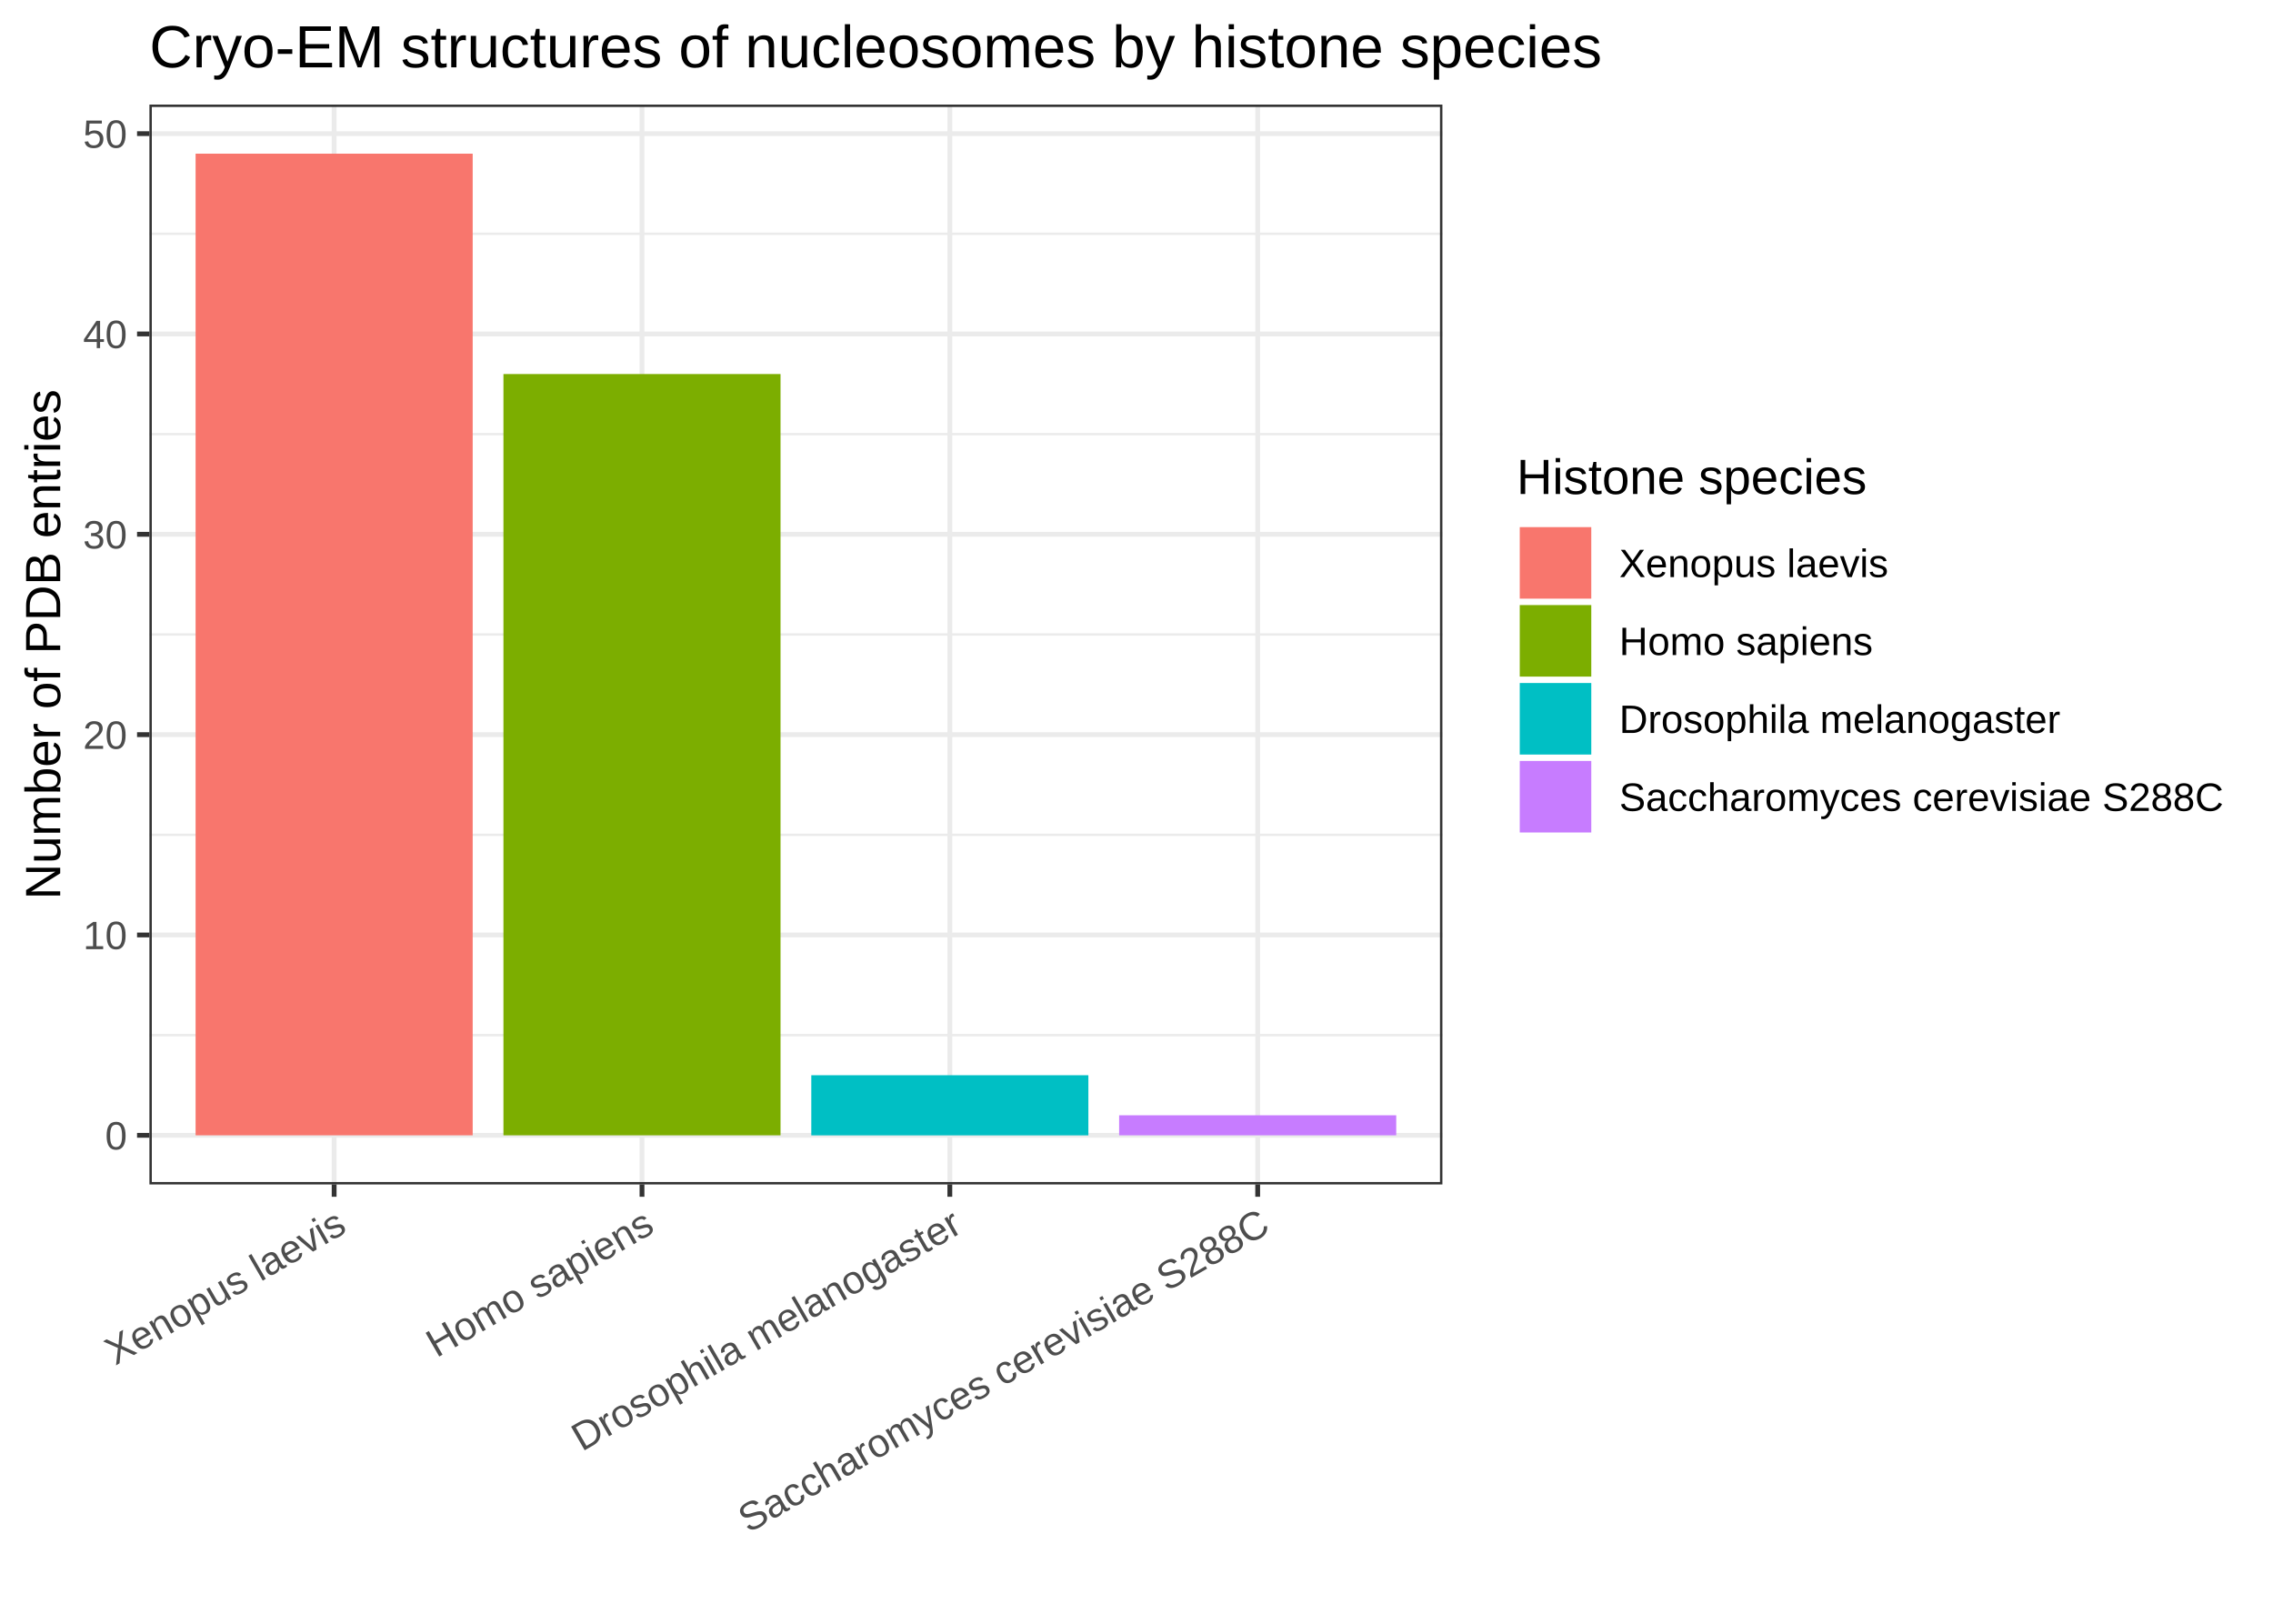
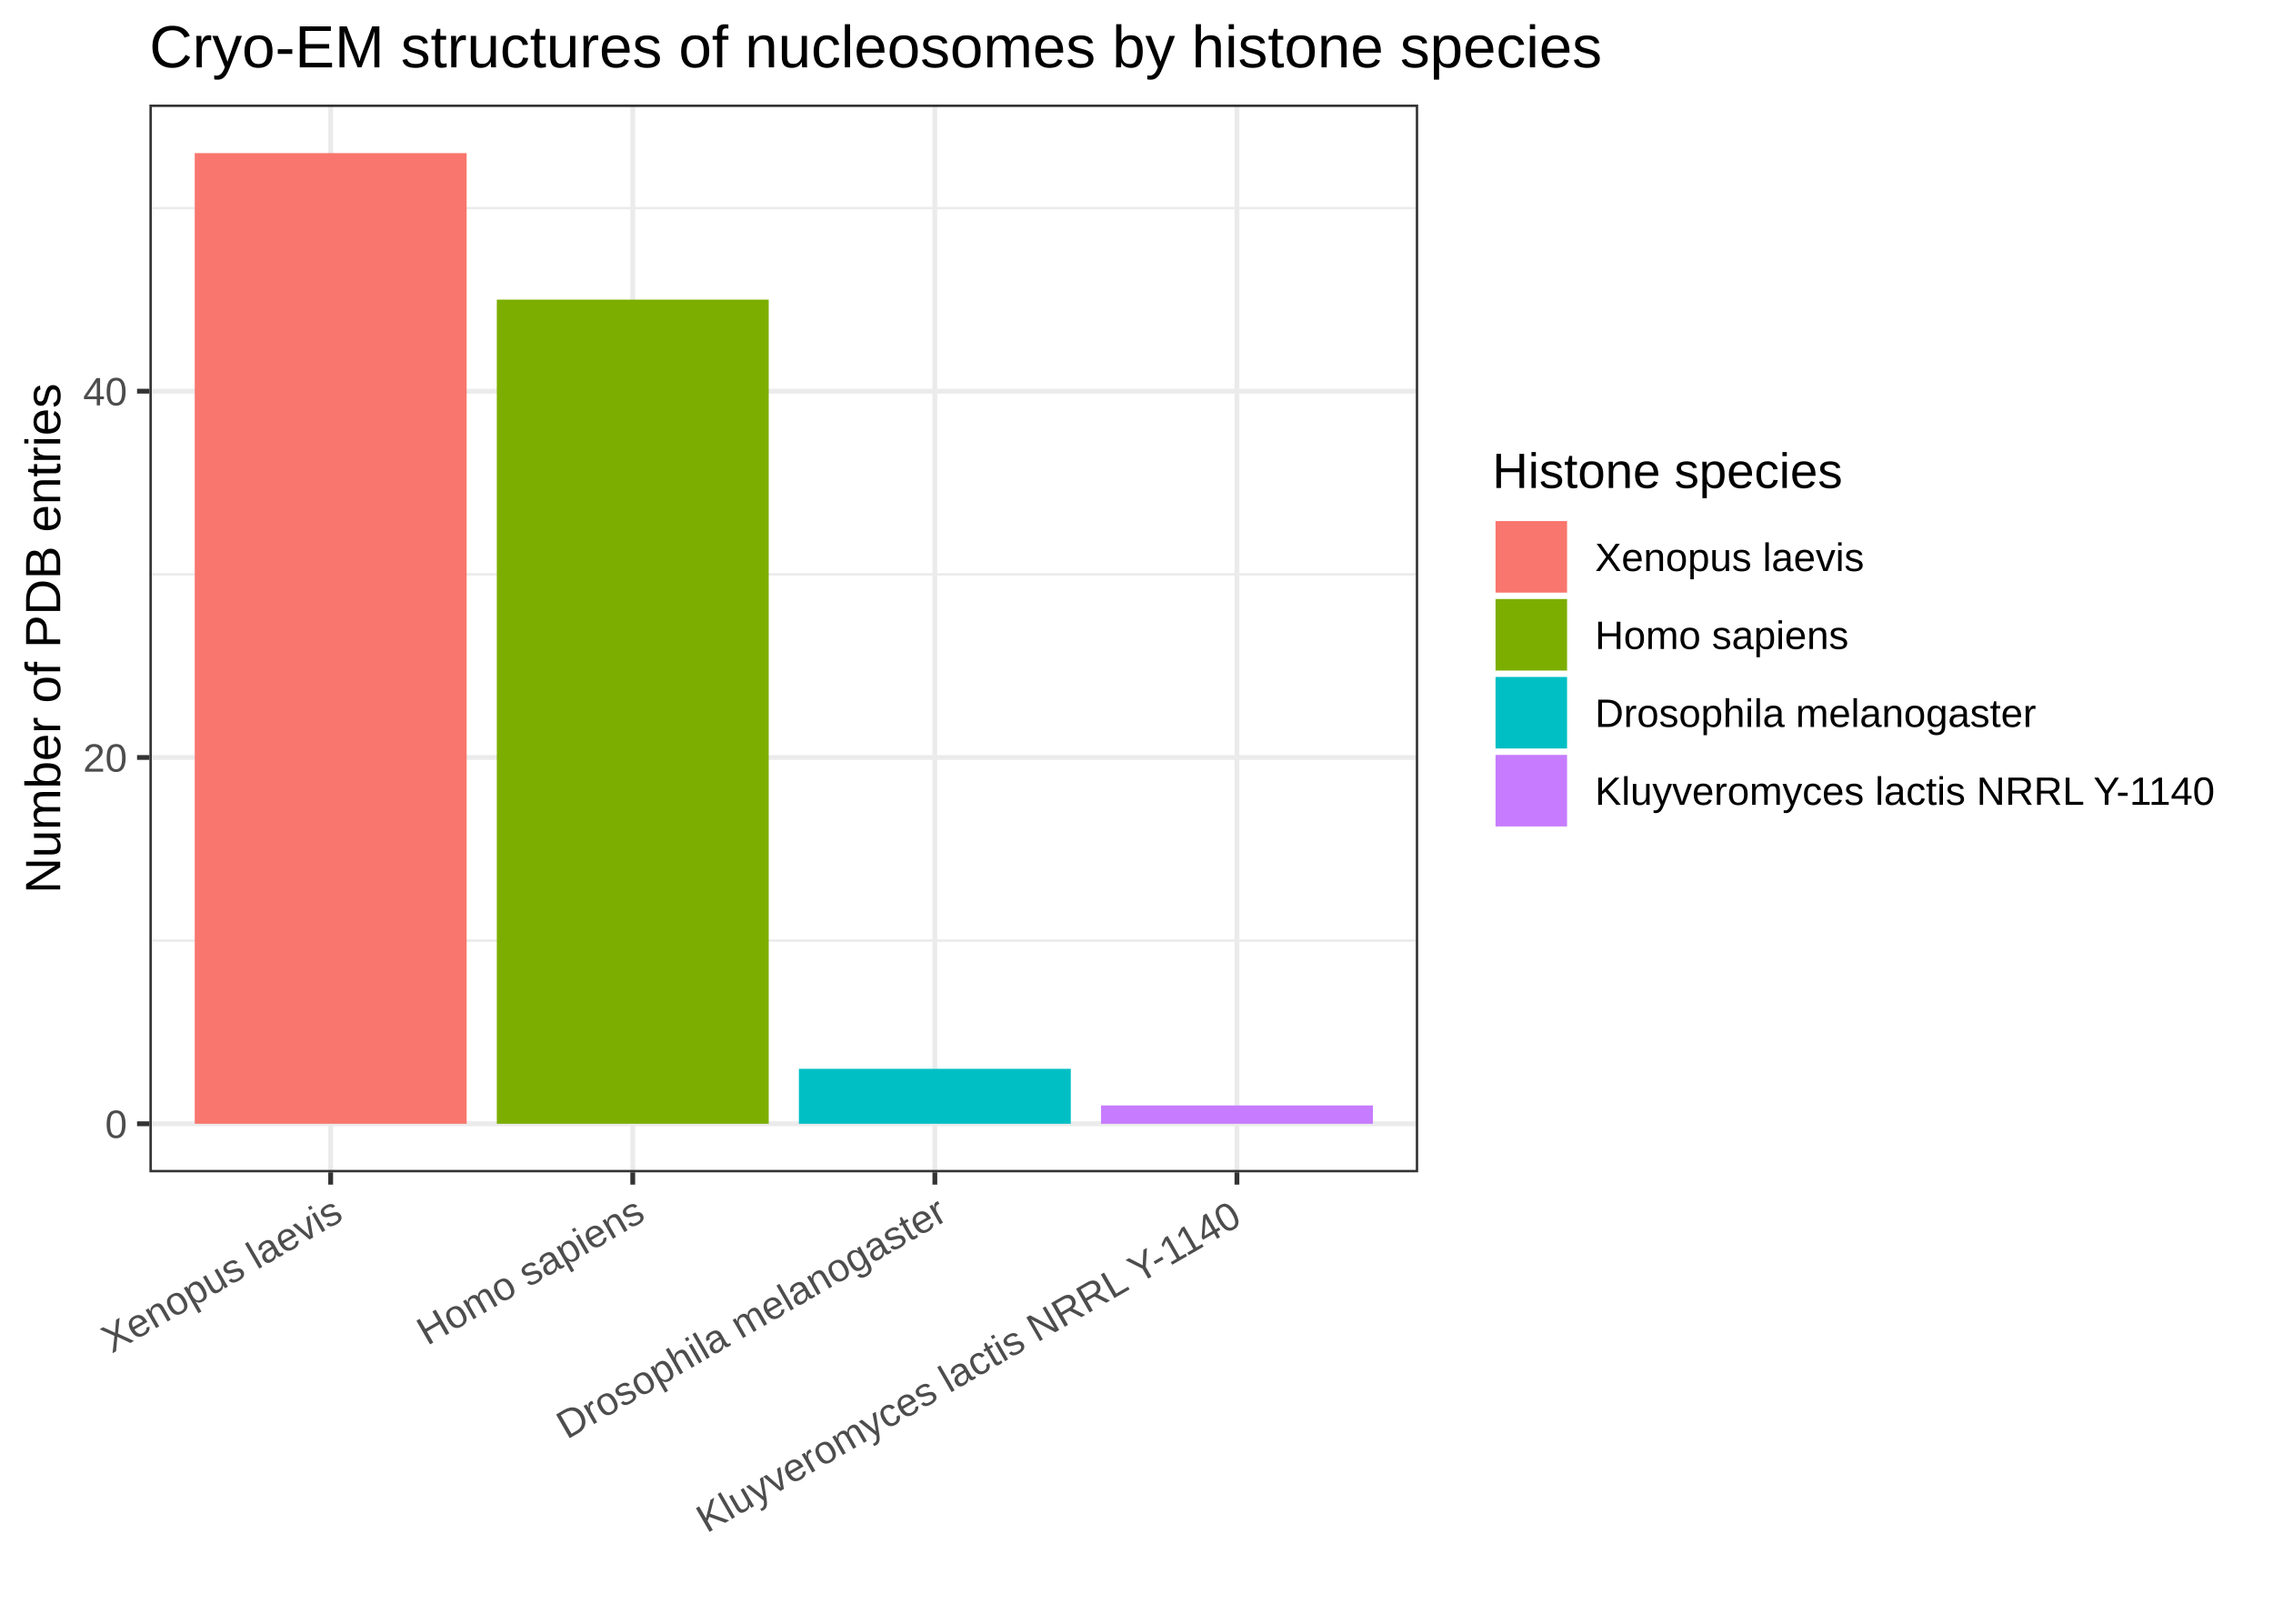
<svg xmlns="http://www.w3.org/2000/svg" viewBox="0 0 504.00 360.00">
  <defs>
    <style type="text/css">
    line, polyline, polygon, path, rect, circle {
      fill: none;
      stroke: #000000;
      stroke-linecap: round;
      stroke-linejoin: round;
      stroke-miterlimit: 10.00;
    }
  </style>
  </defs>
  <rect width="100%" height="100%" style="stroke: none; fill: #FFFFFF;" />
-   <rect x="0.00" y="0" width="504.00" height="360.00" style="stroke-width: 1.07; stroke: #FFFFFF; fill: #FFFFFF;" />
+   <rect x="0" y="0" width="504.00" height="360.00" style="stroke-width: 1.07; stroke: #FFFFFF; fill: #FFFFFF;" />
  <defs>
-     <clipPath id="cpMzMuMTN8MzE5LjgzfDI2Mi41OXwyMy4xOQ==">
-       <rect x="33.13" y="23.19" width="286.70" height="239.41" />
+     <clipPath id="cpMzMuMTN8MzE0LjQ2fDI1OS45MXwyMy4xOQ==">
+       <rect x="33.13" y="23.19" width="281.33" height="236.72" />
    </clipPath>
  </defs>
-   <rect x="33.13" y="23.19" width="286.70" height="239.41" style="stroke-width: 1.07; stroke: none; fill: #FFFFFF;" clip-path="url(#cpMzMuMTN8MzE5LjgzfDI2Mi41OXwyMy4xOQ==)" />
-   <polyline points="33.13,229.50 319.83,229.50 " style="stroke-width: 0.53; stroke: #EBEBEB; stroke-linecap: butt;" clip-path="url(#cpMzMuMTN8MzE5LjgzfDI2Mi41OXwyMy4xOQ==)" />
-   <polyline points="33.13,185.09 319.83,185.09 " style="stroke-width: 0.53; stroke: #EBEBEB; stroke-linecap: butt;" clip-path="url(#cpMzMuMTN8MzE5LjgzfDI2Mi41OXwyMy4xOQ==)" />
-   <polyline points="33.13,140.67 319.83,140.67 " style="stroke-width: 0.53; stroke: #EBEBEB; stroke-linecap: butt;" clip-path="url(#cpMzMuMTN8MzE5LjgzfDI2Mi41OXwyMy4xOQ==)" />
-   <polyline points="33.13,96.25 319.83,96.25 " style="stroke-width: 0.53; stroke: #EBEBEB; stroke-linecap: butt;" clip-path="url(#cpMzMuMTN8MzE5LjgzfDI2Mi41OXwyMy4xOQ==)" />
-   <polyline points="33.13,51.83 319.83,51.83 " style="stroke-width: 0.53; stroke: #EBEBEB; stroke-linecap: butt;" clip-path="url(#cpMzMuMTN8MzE5LjgzfDI2Mi41OXwyMy4xOQ==)" />
-   <polyline points="33.13,251.71 319.83,251.71 " style="stroke-width: 1.07; stroke: #EBEBEB; stroke-linecap: butt;" clip-path="url(#cpMzMuMTN8MzE5LjgzfDI2Mi41OXwyMy4xOQ==)" />
-   <polyline points="33.13,207.29 319.83,207.29 " style="stroke-width: 1.07; stroke: #EBEBEB; stroke-linecap: butt;" clip-path="url(#cpMzMuMTN8MzE5LjgzfDI2Mi41OXwyMy4xOQ==)" />
-   <polyline points="33.13,162.88 319.83,162.88 " style="stroke-width: 1.07; stroke: #EBEBEB; stroke-linecap: butt;" clip-path="url(#cpMzMuMTN8MzE5LjgzfDI2Mi41OXwyMy4xOQ==)" />
-   <polyline points="33.13,118.46 319.83,118.46 " style="stroke-width: 1.07; stroke: #EBEBEB; stroke-linecap: butt;" clip-path="url(#cpMzMuMTN8MzE5LjgzfDI2Mi41OXwyMy4xOQ==)" />
-   <polyline points="33.13,74.04 319.83,74.04 " style="stroke-width: 1.07; stroke: #EBEBEB; stroke-linecap: butt;" clip-path="url(#cpMzMuMTN8MzE5LjgzfDI2Mi41OXwyMy4xOQ==)" />
-   <polyline points="33.13,29.63 319.83,29.63 " style="stroke-width: 1.07; stroke: #EBEBEB; stroke-linecap: butt;" clip-path="url(#cpMzMuMTN8MzE5LjgzfDI2Mi41OXwyMy4xOQ==)" />
-   <polyline points="74.09,262.59 74.09,23.19 " style="stroke-width: 1.07; stroke: #EBEBEB; stroke-linecap: butt;" clip-path="url(#cpMzMuMTN8MzE5LjgzfDI2Mi41OXwyMy4xOQ==)" />
-   <polyline points="142.35,262.59 142.35,23.19 " style="stroke-width: 1.07; stroke: #EBEBEB; stroke-linecap: butt;" clip-path="url(#cpMzMuMTN8MzE5LjgzfDI2Mi41OXwyMy4xOQ==)" />
-   <polyline points="210.61,262.59 210.61,23.19 " style="stroke-width: 1.07; stroke: #EBEBEB; stroke-linecap: butt;" clip-path="url(#cpMzMuMTN8MzE5LjgzfDI2Mi41OXwyMy4xOQ==)" />
-   <polyline points="278.87,262.59 278.87,23.19 " style="stroke-width: 1.07; stroke: #EBEBEB; stroke-linecap: butt;" clip-path="url(#cpMzMuMTN8MzE5LjgzfDI2Mi41OXwyMy4xOQ==)" />
-   <rect x="43.37" y="34.07" width="61.44" height="217.64" style="stroke-width: 1.07; stroke: none; stroke-linecap: square; stroke-linejoin: miter; fill: #F8766D;" clip-path="url(#cpMzMuMTN8MzE5LjgzfDI2Mi41OXwyMy4xOQ==)" />
-   <rect x="111.63" y="82.93" width="61.44" height="168.78" style="stroke-width: 1.07; stroke: none; stroke-linecap: square; stroke-linejoin: miter; fill: #7CAE00;" clip-path="url(#cpMzMuMTN8MzE5LjgzfDI2Mi41OXwyMy4xOQ==)" />
-   <rect x="179.89" y="238.39" width="61.44" height="13.33" style="stroke-width: 1.07; stroke: none; stroke-linecap: square; stroke-linejoin: miter; fill: #00BFC4;" clip-path="url(#cpMzMuMTN8MzE5LjgzfDI2Mi41OXwyMy4xOQ==)" />
-   <rect x="248.15" y="247.27" width="61.44" height="4.44" style="stroke-width: 1.07; stroke: none; stroke-linecap: square; stroke-linejoin: miter; fill: #C77CFF;" clip-path="url(#cpMzMuMTN8MzE5LjgzfDI2Mi41OXwyMy4xOQ==)" />
-   <rect x="33.13" y="23.19" width="286.70" height="239.41" style="stroke-width: 1.07; stroke: #333333;" clip-path="url(#cpMzMuMTN8MzE5LjgzfDI2Mi41OXwyMy4xOQ==)" />
+   <rect x="33.13" y="23.19" width="281.33" height="236.72" style="stroke-width: 1.07; stroke: none; fill: #FFFFFF;" clip-path="url(#cpMzMuMTN8MzE0LjQ2fDI1OS45MXwyMy4xOQ==)" />
+   <polyline points="33.13,208.55 314.46,208.55 " style="stroke-width: 0.53; stroke: #EBEBEB; stroke-linecap: butt;" clip-path="url(#cpMzMuMTN8MzE0LjQ2fDI1OS45MXwyMy4xOQ==)" />
+   <polyline points="33.13,127.34 314.46,127.34 " style="stroke-width: 0.53; stroke: #EBEBEB; stroke-linecap: butt;" clip-path="url(#cpMzMuMTN8MzE0LjQ2fDI1OS45MXwyMy4xOQ==)" />
+   <polyline points="33.13,46.13 314.46,46.13 " style="stroke-width: 0.53; stroke: #EBEBEB; stroke-linecap: butt;" clip-path="url(#cpMzMuMTN8MzE0LjQ2fDI1OS45MXwyMy4xOQ==)" />
+   <polyline points="33.13,249.15 314.46,249.15 " style="stroke-width: 1.07; stroke: #EBEBEB; stroke-linecap: butt;" clip-path="url(#cpMzMuMTN8MzE0LjQ2fDI1OS45MXwyMy4xOQ==)" />
+   <polyline points="33.13,167.94 314.46,167.94 " style="stroke-width: 1.07; stroke: #EBEBEB; stroke-linecap: butt;" clip-path="url(#cpMzMuMTN8MzE0LjQ2fDI1OS45MXwyMy4xOQ==)" />
+   <polyline points="33.13,86.73 314.46,86.73 " style="stroke-width: 1.07; stroke: #EBEBEB; stroke-linecap: butt;" clip-path="url(#cpMzMuMTN8MzE0LjQ2fDI1OS45MXwyMy4xOQ==)" />
+   <polyline points="73.32,259.91 73.32,23.19 " style="stroke-width: 1.07; stroke: #EBEBEB; stroke-linecap: butt;" clip-path="url(#cpMzMuMTN8MzE0LjQ2fDI1OS45MXwyMy4xOQ==)" />
+   <polyline points="140.30,259.91 140.30,23.19 " style="stroke-width: 1.07; stroke: #EBEBEB; stroke-linecap: butt;" clip-path="url(#cpMzMuMTN8MzE0LjQ2fDI1OS45MXwyMy4xOQ==)" />
+   <polyline points="207.29,259.91 207.29,23.19 " style="stroke-width: 1.07; stroke: #EBEBEB; stroke-linecap: butt;" clip-path="url(#cpMzMuMTN8MzE0LjQ2fDI1OS45MXwyMy4xOQ==)" />
+   <polyline points="274.27,259.91 274.27,23.19 " style="stroke-width: 1.07; stroke: #EBEBEB; stroke-linecap: butt;" clip-path="url(#cpMzMuMTN8MzE0LjQ2fDI1OS45MXwyMy4xOQ==)" />
+   <rect x="43.18" y="33.95" width="60.29" height="215.20" style="stroke-width: 1.07; stroke: none; stroke-linecap: square; stroke-linejoin: miter; fill: #F8766D;" clip-path="url(#cpMzMuMTN8MzE0LjQ2fDI1OS45MXwyMy4xOQ==)" />
+   <rect x="110.16" y="66.43" width="60.29" height="182.72" style="stroke-width: 1.07; stroke: none; stroke-linecap: square; stroke-linejoin: miter; fill: #7CAE00;" clip-path="url(#cpMzMuMTN8MzE0LjQ2fDI1OS45MXwyMy4xOQ==)" />
+   <rect x="177.14" y="236.97" width="60.29" height="12.18" style="stroke-width: 1.07; stroke: none; stroke-linecap: square; stroke-linejoin: miter; fill: #00BFC4;" clip-path="url(#cpMzMuMTN8MzE0LjQ2fDI1OS45MXwyMy4xOQ==)" />
+   <rect x="244.13" y="245.09" width="60.29" height="4.06" style="stroke-width: 1.07; stroke: none; stroke-linecap: square; stroke-linejoin: miter; fill: #C77CFF;" clip-path="url(#cpMzMuMTN8MzE0LjQ2fDI1OS45MXwyMy4xOQ==)" />
+   <rect x="33.13" y="23.19" width="281.33" height="236.72" style="stroke-width: 1.07; stroke: #333333;" clip-path="url(#cpMzMuMTN8MzE0LjQ2fDI1OS45MXwyMy4xOQ==)" />
  <defs>
    <clipPath id="cpMC4wMHw1MDQuMDB8MzYwLjAwfDAuMDA=">
      <rect x="0.00" y="0.00" width="504.00" height="360.00" />
    </clipPath>
  </defs>
  <g clip-path="url(#cpMC4wMHw1MDQuMDB8MzYwLjAwfDAuMDA=)">
-     <text x="23.30" y="254.86" style="font-size: 8.80px; fill: #4D4D4D; font-family: Arial;" textLength="4.89px" lengthAdjust="spacingAndGlyphs">0</text>
+     <text x="23.30" y="252.30" style="font-size: 8.80px; fill: #4D4D4D; font-family: Arial;" textLength="4.89px" lengthAdjust="spacingAndGlyphs">0</text>
  </g>
  <g clip-path="url(#cpMC4wMHw1MDQuMDB8MzYwLjAwfDAuMDA=)">
-     <text x="18.41" y="210.44" style="font-size: 8.80px; fill: #4D4D4D; font-family: Arial;" textLength="9.79px" lengthAdjust="spacingAndGlyphs">10</text>
+     <text x="18.41" y="171.09" style="font-size: 8.80px; fill: #4D4D4D; font-family: Arial;" textLength="9.79px" lengthAdjust="spacingAndGlyphs">20</text>
  </g>
  <g clip-path="url(#cpMC4wMHw1MDQuMDB8MzYwLjAwfDAuMDA=)">
-     <text x="18.41" y="166.03" style="font-size: 8.80px; fill: #4D4D4D; font-family: Arial;" textLength="9.79px" lengthAdjust="spacingAndGlyphs">20</text>
+     <text x="18.41" y="89.88" style="font-size: 8.80px; fill: #4D4D4D; font-family: Arial;" textLength="9.79px" lengthAdjust="spacingAndGlyphs">40</text>
+   </g>
+   <polyline points="30.39,249.15 33.13,249.15 " style="stroke-width: 1.07; stroke: #333333; stroke-linecap: butt;" clip-path="url(#cpMC4wMHw1MDQuMDB8MzYwLjAwfDAuMDA=)" />
+   <polyline points="30.39,167.94 33.13,167.94 " style="stroke-width: 1.07; stroke: #333333; stroke-linecap: butt;" clip-path="url(#cpMC4wMHw1MDQuMDB8MzYwLjAwfDAuMDA=)" />
+   <polyline points="30.39,86.73 33.13,86.73 " style="stroke-width: 1.07; stroke: #333333; stroke-linecap: butt;" clip-path="url(#cpMC4wMHw1MDQuMDB8MzYwLjAwfDAuMDA=)" />
+   <polyline points="73.32,262.65 73.32,259.91 " style="stroke-width: 1.07; stroke: #333333; stroke-linecap: butt;" clip-path="url(#cpMC4wMHw1MDQuMDB8MzYwLjAwfDAuMDA=)" />
+   <polyline points="140.30,262.65 140.30,259.91 " style="stroke-width: 1.07; stroke: #333333; stroke-linecap: butt;" clip-path="url(#cpMC4wMHw1MDQuMDB8MzYwLjAwfDAuMDA=)" />
+   <polyline points="207.29,262.65 207.29,259.91 " style="stroke-width: 1.07; stroke: #333333; stroke-linecap: butt;" clip-path="url(#cpMC4wMHw1MDQuMDB8MzYwLjAwfDAuMDA=)" />
+   <polyline points="274.27,262.65 274.27,259.91 " style="stroke-width: 1.07; stroke: #333333; stroke-linecap: butt;" clip-path="url(#cpMC4wMHw1MDQuMDB8MzYwLjAwfDAuMDA=)" />
+   <g clip-path="url(#cpMC4wMHw1MDQuMDB8MzYwLjAwfDAuMDA=)">
+     <text transform="translate(24.78,300.14) rotate(-30)" style="font-size: 8.80px; fill: #4D4D4D; font-family: Arial;" textLength="59.68px" lengthAdjust="spacingAndGlyphs">Xenopus laevis</text>
  </g>
  <g clip-path="url(#cpMC4wMHw1MDQuMDB8MzYwLjAwfDAuMDA=)">
-     <text x="18.41" y="121.61" style="font-size: 8.80px; fill: #4D4D4D; font-family: Arial;" textLength="9.79px" lengthAdjust="spacingAndGlyphs">30</text>
+     <text transform="translate(94.74,298.42) rotate(-30)" style="font-size: 8.80px; fill: #4D4D4D; font-family: Arial;" textLength="56.25px" lengthAdjust="spacingAndGlyphs">Homo sapiens</text>
  </g>
  <g clip-path="url(#cpMC4wMHw1MDQuMDB8MzYwLjAwfDAuMDA=)">
-     <text x="18.41" y="77.19" style="font-size: 8.80px; fill: #4D4D4D; font-family: Arial;" textLength="9.79px" lengthAdjust="spacingAndGlyphs">40</text>
+     <text transform="translate(125.71,319.21) rotate(-30)" style="font-size: 8.80px; fill: #4D4D4D; font-family: Arial;" textLength="97.83px" lengthAdjust="spacingAndGlyphs">Drosophila melanogaster</text>
  </g>
  <g clip-path="url(#cpMC4wMHw1MDQuMDB8MzYwLjAwfDAuMDA=)">
-     <text x="18.41" y="32.78" style="font-size: 8.80px; fill: #4D4D4D; font-family: Arial;" textLength="9.79px" lengthAdjust="spacingAndGlyphs">50</text>
-   </g>
-   <polyline points="30.39,251.71 33.13,251.71 " style="stroke-width: 1.07; stroke: #333333; stroke-linecap: butt;" clip-path="url(#cpMC4wMHw1MDQuMDB8MzYwLjAwfDAuMDA=)" />
-   <polyline points="30.39,207.29 33.13,207.29 " style="stroke-width: 1.07; stroke: #333333; stroke-linecap: butt;" clip-path="url(#cpMC4wMHw1MDQuMDB8MzYwLjAwfDAuMDA=)" />
-   <polyline points="30.39,162.88 33.13,162.88 " style="stroke-width: 1.07; stroke: #333333; stroke-linecap: butt;" clip-path="url(#cpMC4wMHw1MDQuMDB8MzYwLjAwfDAuMDA=)" />
-   <polyline points="30.39,118.46 33.13,118.46 " style="stroke-width: 1.07; stroke: #333333; stroke-linecap: butt;" clip-path="url(#cpMC4wMHw1MDQuMDB8MzYwLjAwfDAuMDA=)" />
-   <polyline points="30.39,74.04 33.13,74.04 " style="stroke-width: 1.07; stroke: #333333; stroke-linecap: butt;" clip-path="url(#cpMC4wMHw1MDQuMDB8MzYwLjAwfDAuMDA=)" />
-   <polyline points="30.39,29.63 33.13,29.63 " style="stroke-width: 1.07; stroke: #333333; stroke-linecap: butt;" clip-path="url(#cpMC4wMHw1MDQuMDB8MzYwLjAwfDAuMDA=)" />
-   <polyline points="74.09,265.33 74.09,262.59 " style="stroke-width: 1.07; stroke: #333333; stroke-linecap: butt;" clip-path="url(#cpMC4wMHw1MDQuMDB8MzYwLjAwfDAuMDA=)" />
-   <polyline points="142.35,265.33 142.35,262.59 " style="stroke-width: 1.07; stroke: #333333; stroke-linecap: butt;" clip-path="url(#cpMC4wMHw1MDQuMDB8MzYwLjAwfDAuMDA=)" />
-   <polyline points="210.61,265.33 210.61,262.59 " style="stroke-width: 1.07; stroke: #333333; stroke-linecap: butt;" clip-path="url(#cpMC4wMHw1MDQuMDB8MzYwLjAwfDAuMDA=)" />
-   <polyline points="278.87,265.33 278.87,262.59 " style="stroke-width: 1.07; stroke: #333333; stroke-linecap: butt;" clip-path="url(#cpMC4wMHw1MDQuMDB8MzYwLjAwfDAuMDA=)" />
-   <g clip-path="url(#cpMC4wMHw1MDQuMDB8MzYwLjAwfDAuMDA=)">
-     <text transform="translate(25.55,302.82) rotate(-30)" style="font-size: 8.80px; fill: #4D4D4D; font-family: Arial;" textLength="59.68px" lengthAdjust="spacingAndGlyphs">Xenopus laevis</text>
+     <text transform="translate(156.71,339.99) rotate(-30)" style="font-size: 8.80px; fill: #4D4D4D; font-family: Arial;" textLength="139.38px" lengthAdjust="spacingAndGlyphs">Kluyveromyces lactis NRRL Y-1140</text>
  </g>
  <g clip-path="url(#cpMC4wMHw1MDQuMDB8MzYwLjAwfDAuMDA=)">
-     <text transform="translate(96.78,301.11) rotate(-30)" style="font-size: 8.80px; fill: #4D4D4D; font-family: Arial;" textLength="56.25px" lengthAdjust="spacingAndGlyphs">Homo sapiens</text>
+     <text transform="translate(13.35,198.10) rotate(-90)" style="font-size: 11.00px; font-family: Arial;" textLength="113.10px" lengthAdjust="spacingAndGlyphs">Number of PDB entries</text>
+   </g>
+   <rect x="325.42" y="93.67" width="173.10" height="95.75" style="stroke-width: 1.07; stroke: none; fill: #FFFFFF;" clip-path="url(#cpMC4wMHw1MDQuMDB8MzYwLjAwfDAuMDA=)" />
+   <g clip-path="url(#cpMC4wMHw1MDQuMDB8MzYwLjAwfDAuMDA=)">
+     <text x="330.90" y="108.19" style="font-size: 11.00px; font-family: Arial;" textLength="77.65px" lengthAdjust="spacingAndGlyphs">Histone species</text>
+   </g>
+   <rect x="330.90" y="114.82" width="17.28" height="17.28" style="stroke-width: 1.07; stroke: none; fill: #FFFFFF;" clip-path="url(#cpMC4wMHw1MDQuMDB8MzYwLjAwfDAuMDA=)" />
+   <rect x="331.61" y="115.53" width="15.86" height="15.86" style="stroke-width: 1.07; stroke: none; stroke-linecap: square; stroke-linejoin: miter; fill: #F8766D;" clip-path="url(#cpMC4wMHw1MDQuMDB8MzYwLjAwfDAuMDA=)" />
+   <rect x="330.90" y="132.10" width="17.28" height="17.28" style="stroke-width: 1.07; stroke: none; fill: #FFFFFF;" clip-path="url(#cpMC4wMHw1MDQuMDB8MzYwLjAwfDAuMDA=)" />
+   <rect x="331.61" y="132.81" width="15.86" height="15.86" style="stroke-width: 1.07; stroke: none; stroke-linecap: square; stroke-linejoin: miter; fill: #7CAE00;" clip-path="url(#cpMC4wMHw1MDQuMDB8MzYwLjAwfDAuMDA=)" />
+   <rect x="330.90" y="149.38" width="17.28" height="17.28" style="stroke-width: 1.07; stroke: none; fill: #FFFFFF;" clip-path="url(#cpMC4wMHw1MDQuMDB8MzYwLjAwfDAuMDA=)" />
+   <rect x="331.61" y="150.09" width="15.86" height="15.86" style="stroke-width: 1.07; stroke: none; stroke-linecap: square; stroke-linejoin: miter; fill: #00BFC4;" clip-path="url(#cpMC4wMHw1MDQuMDB8MzYwLjAwfDAuMDA=)" />
+   <rect x="330.90" y="166.66" width="17.28" height="17.28" style="stroke-width: 1.07; stroke: none; fill: #FFFFFF;" clip-path="url(#cpMC4wMHw1MDQuMDB8MzYwLjAwfDAuMDA=)" />
+   <rect x="331.61" y="167.37" width="15.86" height="15.86" style="stroke-width: 1.07; stroke: none; stroke-linecap: square; stroke-linejoin: miter; fill: #C77CFF;" clip-path="url(#cpMC4wMHw1MDQuMDB8MzYwLjAwfDAuMDA=)" />
+   <g clip-path="url(#cpMC4wMHw1MDQuMDB8MzYwLjAwfDAuMDA=)">
+     <text x="353.66" y="126.61" style="font-size: 8.80px; font-family: Arial;" textLength="59.68px" lengthAdjust="spacingAndGlyphs">Xenopus laevis</text>
  </g>
  <g clip-path="url(#cpMC4wMHw1MDQuMDB8MzYwLjAwfDAuMDA=)">
-     <text transform="translate(129.03,321.90) rotate(-30)" style="font-size: 8.80px; fill: #4D4D4D; font-family: Arial;" textLength="97.83px" lengthAdjust="spacingAndGlyphs">Drosophila melanogaster</text>
+     <text x="353.66" y="143.89" style="font-size: 8.80px; font-family: Arial;" textLength="56.25px" lengthAdjust="spacingAndGlyphs">Homo sapiens</text>
  </g>
  <g clip-path="url(#cpMC4wMHw1MDQuMDB8MzYwLjAwfDAuMDA=)">
-     <text transform="translate(165.96,339.99) rotate(-30)" style="font-size: 8.80px; fill: #4D4D4D; font-family: Arial;" textLength="134.02px" lengthAdjust="spacingAndGlyphs">Saccharomyces cerevisiae S288C</text>
+     <text x="353.66" y="161.17" style="font-size: 8.80px; font-family: Arial;" textLength="97.83px" lengthAdjust="spacingAndGlyphs">Drosophila melanogaster</text>
  </g>
  <g clip-path="url(#cpMC4wMHw1MDQuMDB8MzYwLjAwfDAuMDA=)">
-     <text transform="translate(13.35,199.44) rotate(-90)" style="font-size: 11.00px; font-family: Arial;" textLength="113.10px" lengthAdjust="spacingAndGlyphs">Number of PDB entries</text>
-   </g>
-   <rect x="330.79" y="95.02" width="167.73" height="95.75" style="stroke-width: 1.07; stroke: none; fill: #FFFFFF;" clip-path="url(#cpMC4wMHw1MDQuMDB8MzYwLjAwfDAuMDA=)" />
-   <g clip-path="url(#cpMC4wMHw1MDQuMDB8MzYwLjAwfDAuMDA=)">
-     <text x="336.27" y="109.53" style="font-size: 11.00px; font-family: Arial;" textLength="77.65px" lengthAdjust="spacingAndGlyphs">Histone species</text>
-   </g>
-   <rect x="336.27" y="116.16" width="17.28" height="17.28" style="stroke-width: 1.07; stroke: none; fill: #FFFFFF;" clip-path="url(#cpMC4wMHw1MDQuMDB8MzYwLjAwfDAuMDA=)" />
-   <rect x="336.98" y="116.87" width="15.86" height="15.86" style="stroke-width: 1.07; stroke: none; stroke-linecap: square; stroke-linejoin: miter; fill: #F8766D;" clip-path="url(#cpMC4wMHw1MDQuMDB8MzYwLjAwfDAuMDA=)" />
-   <rect x="336.27" y="133.44" width="17.28" height="17.28" style="stroke-width: 1.07; stroke: none; fill: #FFFFFF;" clip-path="url(#cpMC4wMHw1MDQuMDB8MzYwLjAwfDAuMDA=)" />
-   <rect x="336.98" y="134.15" width="15.86" height="15.86" style="stroke-width: 1.07; stroke: none; stroke-linecap: square; stroke-linejoin: miter; fill: #7CAE00;" clip-path="url(#cpMC4wMHw1MDQuMDB8MzYwLjAwfDAuMDA=)" />
-   <rect x="336.27" y="150.72" width="17.28" height="17.28" style="stroke-width: 1.07; stroke: none; fill: #FFFFFF;" clip-path="url(#cpMC4wMHw1MDQuMDB8MzYwLjAwfDAuMDA=)" />
-   <rect x="336.98" y="151.43" width="15.86" height="15.86" style="stroke-width: 1.07; stroke: none; stroke-linecap: square; stroke-linejoin: miter; fill: #00BFC4;" clip-path="url(#cpMC4wMHw1MDQuMDB8MzYwLjAwfDAuMDA=)" />
-   <rect x="336.27" y="168.00" width="17.28" height="17.28" style="stroke-width: 1.07; stroke: none; fill: #FFFFFF;" clip-path="url(#cpMC4wMHw1MDQuMDB8MzYwLjAwfDAuMDA=)" />
-   <rect x="336.98" y="168.71" width="15.86" height="15.86" style="stroke-width: 1.07; stroke: none; stroke-linecap: square; stroke-linejoin: miter; fill: #C77CFF;" clip-path="url(#cpMC4wMHw1MDQuMDB8MzYwLjAwfDAuMDA=)" />
-   <g clip-path="url(#cpMC4wMHw1MDQuMDB8MzYwLjAwfDAuMDA=)">
-     <text x="359.03" y="127.95" style="font-size: 8.80px; font-family: Arial;" textLength="59.68px" lengthAdjust="spacingAndGlyphs">Xenopus laevis</text>
-   </g>
-   <g clip-path="url(#cpMC4wMHw1MDQuMDB8MzYwLjAwfDAuMDA=)">
-     <text x="359.03" y="145.23" style="font-size: 8.80px; font-family: Arial;" textLength="56.25px" lengthAdjust="spacingAndGlyphs">Homo sapiens</text>
-   </g>
-   <g clip-path="url(#cpMC4wMHw1MDQuMDB8MzYwLjAwfDAuMDA=)">
-     <text x="359.03" y="162.51" style="font-size: 8.80px; font-family: Arial;" textLength="97.83px" lengthAdjust="spacingAndGlyphs">Drosophila melanogaster</text>
-   </g>
-   <g clip-path="url(#cpMC4wMHw1MDQuMDB8MzYwLjAwfDAuMDA=)">
-     <text x="359.03" y="179.79" style="font-size: 8.80px; font-family: Arial;" textLength="134.02px" lengthAdjust="spacingAndGlyphs">Saccharomyces cerevisiae S288C</text>
+     <text x="353.66" y="178.45" style="font-size: 8.80px; font-family: Arial;" textLength="139.38px" lengthAdjust="spacingAndGlyphs">Kluyveromyces lactis NRRL Y-1140</text>
  </g>
  <g clip-path="url(#cpMC4wMHw1MDQuMDB8MzYwLjAwfDAuMDA=)">
    <text x="33.13" y="14.93" style="font-size: 13.20px; font-family: Arial;" textLength="322.07px" lengthAdjust="spacingAndGlyphs">Cryo-EM structures of nucleosomes by histone species</text>
  </g>
</svg>
